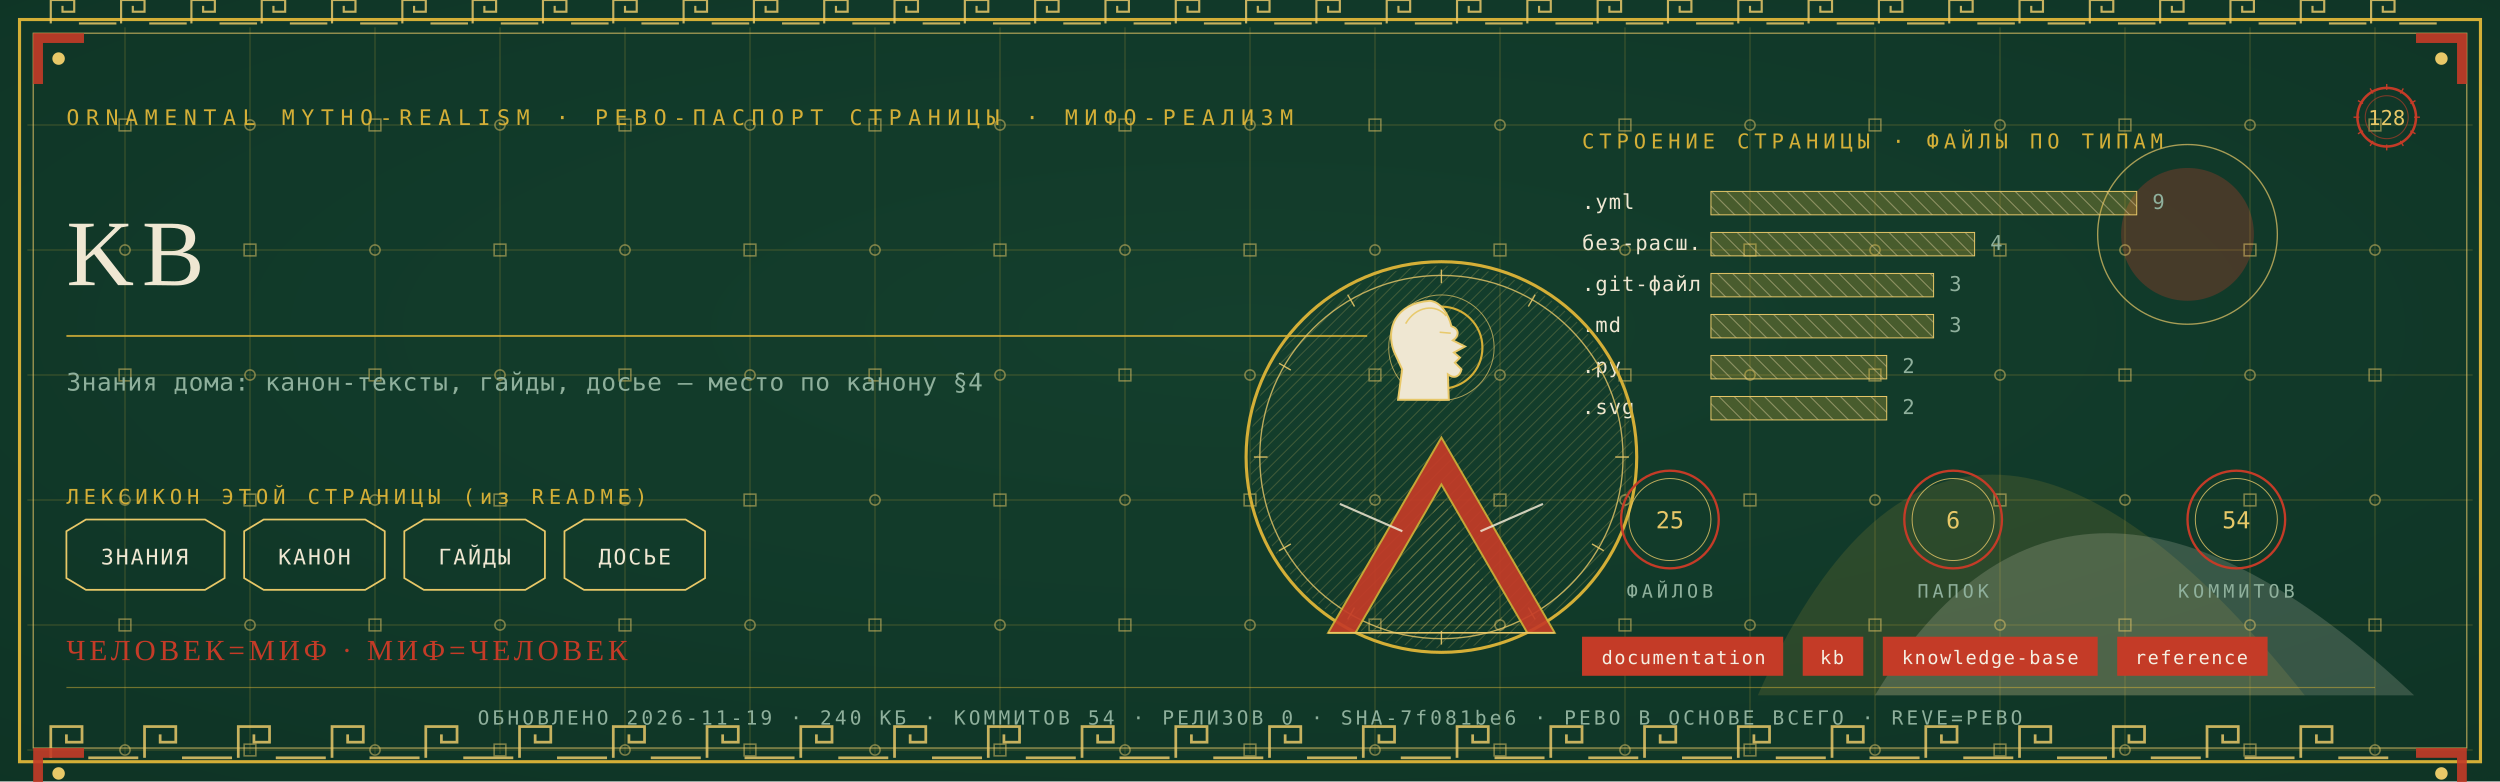
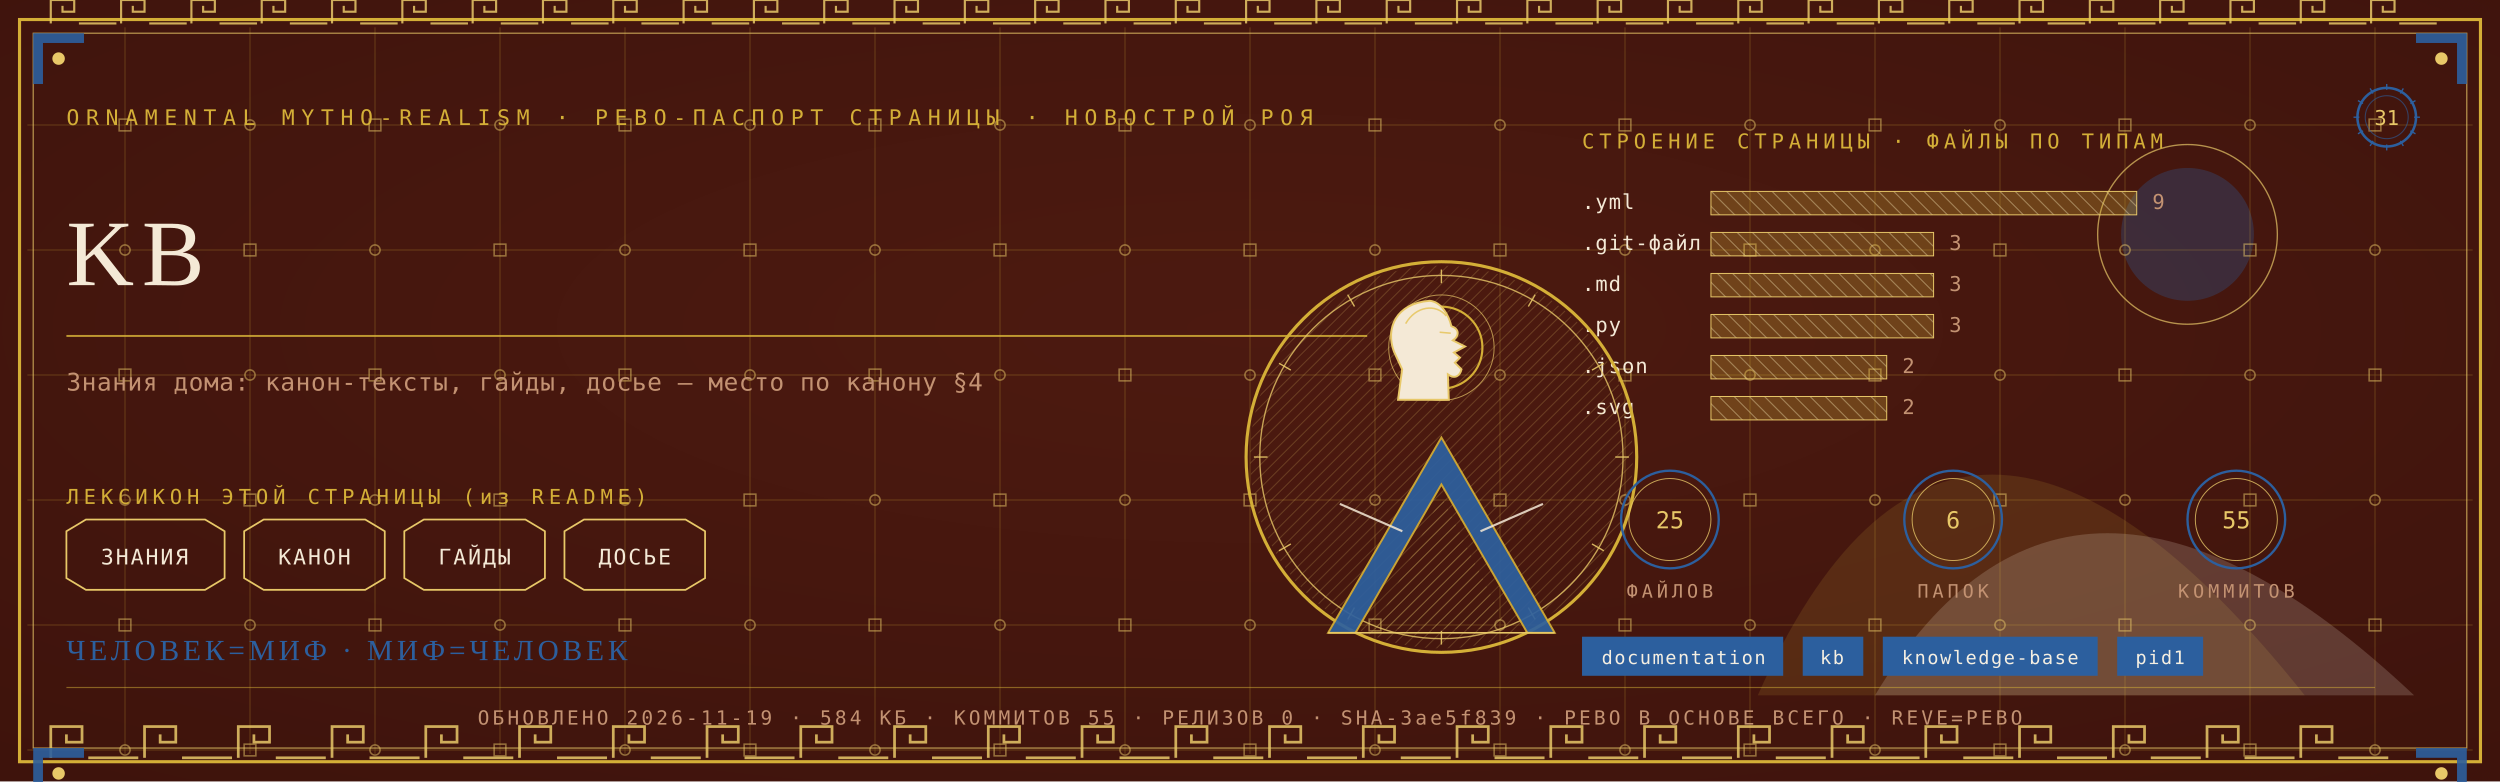
<svg xmlns="http://www.w3.org/2000/svg" viewBox="0 0 1280 400" width="1280" height="400">
  <defs>
-     <radialGradient id="rp128" cx="0.5" cy="0.42" r="1.1">
-       <stop offset="0" stop-color="#14402E" />
-       <stop offset="1" stop-color="#0C2E21" />
+     <radialGradient id="rp31" cx="0.5" cy="0.42" r="1.1">
+       <stop offset="0" stop-color="#4E1A10" />
+       <stop offset="1" stop-color="#38100A" />
    </radialGradient>
    <pattern id="hatchm" width="4.2" height="4.2" patternUnits="userSpaceOnUse" patternTransform="rotate(45)">
      <rect width="4.2" height="4.2" fill="none" />
      <line x1="0" y1="0" x2="0" y2="4.2" stroke="#E8C868" stroke-width="0.5" />
    </pattern>
    <pattern id="hatchv" width="5.5" height="5.5" patternUnits="userSpaceOnUse" patternTransform="rotate(-45)">
      <rect width="5.5" height="5.5" fill="none" />
-       <line x1="0" y1="0" x2="0" y2="5.5" stroke="#EFE7D2" stroke-width="0.5" />
+       <line x1="0" y1="0" x2="0" y2="5.5" stroke="#F4E9D6" stroke-width="0.5" />
    </pattern>
  </defs>
-   <rect width="1280" height="400" fill="#0C2E21" />
-   <rect width="1280" height="400" fill="url(#rp128)" opacity="0.94" />
+   <rect width="1280" height="400" fill="#38100A" />
+   <rect width="1280" height="400" fill="url(#rp31)" opacity="0.94" />
  <path d="M 900 356 Q 1000 130 1180 356 Z" fill="#D4AF37" opacity="0.14" />
-   <path d="M 960 356 Q 1060 190 1236 356 Z" fill="#EFE7D2" opacity="0.18" />
-   <circle cx="1120" cy="120" r="34" fill="#C43B27" opacity="0.30" />
+   <path d="M 960 356 Q 1060 190 1236 356 Z" fill="#F4E9D6" opacity="0.18" />
+   <circle cx="1120" cy="120" r="34" fill="#2C5F9E" opacity="0.30" />
  <circle cx="1120" cy="120" r="46" fill="none" stroke="#E8C868" stroke-width="0.7" opacity="0.7" />
  <g stroke="#D4AF37" stroke-width="0.45" opacity="0.30">
    <line x1="64" y1="14" x2="64" y2="386" />
    <line x1="128" y1="14" x2="128" y2="386" />
    <line x1="192" y1="14" x2="192" y2="386" />
    <line x1="256" y1="14" x2="256" y2="386" />
    <line x1="320" y1="14" x2="320" y2="386" />
    <line x1="384" y1="14" x2="384" y2="386" />
    <line x1="448" y1="14" x2="448" y2="386" />
    <line x1="512" y1="14" x2="512" y2="386" />
    <line x1="576" y1="14" x2="576" y2="386" />
    <line x1="640" y1="14" x2="640" y2="386" />
    <line x1="704" y1="14" x2="704" y2="386" />
    <line x1="768" y1="14" x2="768" y2="386" />
    <line x1="832" y1="14" x2="832" y2="386" />
    <line x1="896" y1="14" x2="896" y2="386" />
    <line x1="960" y1="14" x2="960" y2="386" />
    <line x1="1024" y1="14" x2="1024" y2="386" />
    <line x1="1088" y1="14" x2="1088" y2="386" />
    <line x1="1152" y1="14" x2="1152" y2="386" />
    <line x1="1216" y1="14" x2="1216" y2="386" />
    <line x1="14" y1="64" x2="1266" y2="64" />
    <line x1="14" y1="128" x2="1266" y2="128" />
    <line x1="14" y1="192" x2="1266" y2="192" />
    <line x1="14" y1="256" x2="1266" y2="256" />
    <line x1="14" y1="320" x2="1266" y2="320" />
    <line x1="14" y1="384" x2="1266" y2="384" />
  </g>
  <g fill="none" stroke="#E8C868" stroke-width="0.8" opacity="0.5">
    <rect x="61" y="61" width="6" height="6" />
    <circle cx="64" cy="128" r="2.6" />
    <rect x="61" y="189" width="6" height="6" />
    <circle cx="64" cy="256" r="2.6" />
    <rect x="61" y="317" width="6" height="6" />
    <circle cx="64" cy="384" r="2.6" />
    <circle cx="128" cy="64" r="2.6" />
    <rect x="125" y="125" width="6" height="6" />
    <circle cx="128" cy="192" r="2.6" />
    <rect x="125" y="253" width="6" height="6" />
    <circle cx="128" cy="320" r="2.6" />
    <rect x="125" y="381" width="6" height="6" />
    <rect x="189" y="61" width="6" height="6" />
    <circle cx="192" cy="128" r="2.6" />
    <rect x="189" y="189" width="6" height="6" />
    <circle cx="192" cy="256" r="2.6" />
    <rect x="189" y="317" width="6" height="6" />
    <circle cx="192" cy="384" r="2.6" />
    <circle cx="256" cy="64" r="2.6" />
    <rect x="253" y="125" width="6" height="6" />
    <circle cx="256" cy="192" r="2.6" />
    <rect x="253" y="253" width="6" height="6" />
    <circle cx="256" cy="320" r="2.6" />
    <rect x="253" y="381" width="6" height="6" />
    <rect x="317" y="61" width="6" height="6" />
    <circle cx="320" cy="128" r="2.6" />
    <rect x="317" y="189" width="6" height="6" />
    <circle cx="320" cy="256" r="2.6" />
    <rect x="317" y="317" width="6" height="6" />
    <circle cx="320" cy="384" r="2.6" />
    <circle cx="384" cy="64" r="2.6" />
    <rect x="381" y="125" width="6" height="6" />
    <circle cx="384" cy="192" r="2.6" />
    <rect x="381" y="253" width="6" height="6" />
    <circle cx="384" cy="320" r="2.6" />
    <rect x="381" y="381" width="6" height="6" />
    <rect x="445" y="61" width="6" height="6" />
    <circle cx="448" cy="128" r="2.6" />
    <rect x="445" y="189" width="6" height="6" />
    <circle cx="448" cy="256" r="2.6" />
    <rect x="445" y="317" width="6" height="6" />
    <circle cx="448" cy="384" r="2.6" />
    <circle cx="512" cy="64" r="2.6" />
    <rect x="509" y="125" width="6" height="6" />
    <circle cx="512" cy="192" r="2.6" />
    <rect x="509" y="253" width="6" height="6" />
    <circle cx="512" cy="320" r="2.6" />
    <rect x="509" y="381" width="6" height="6" />
    <rect x="573" y="61" width="6" height="6" />
    <circle cx="576" cy="128" r="2.6" />
    <rect x="573" y="189" width="6" height="6" />
    <circle cx="576" cy="256" r="2.6" />
    <rect x="573" y="317" width="6" height="6" />
    <circle cx="576" cy="384" r="2.6" />
    <circle cx="640" cy="64" r="2.6" />
    <rect x="637" y="125" width="6" height="6" />
    <circle cx="640" cy="192" r="2.6" />
    <rect x="637" y="253" width="6" height="6" />
    <circle cx="640" cy="320" r="2.6" />
    <rect x="637" y="381" width="6" height="6" />
    <rect x="701" y="61" width="6" height="6" />
    <circle cx="704" cy="128" r="2.6" />
    <rect x="701" y="189" width="6" height="6" />
    <circle cx="704" cy="256" r="2.6" />
    <rect x="701" y="317" width="6" height="6" />
    <circle cx="704" cy="384" r="2.6" />
    <circle cx="768" cy="64" r="2.6" />
    <rect x="765" y="125" width="6" height="6" />
    <circle cx="768" cy="192" r="2.6" />
    <rect x="765" y="253" width="6" height="6" />
    <circle cx="768" cy="320" r="2.6" />
    <rect x="765" y="381" width="6" height="6" />
    <rect x="829" y="61" width="6" height="6" />
    <circle cx="832" cy="128" r="2.6" />
    <rect x="829" y="189" width="6" height="6" />
    <circle cx="832" cy="256" r="2.6" />
    <rect x="829" y="317" width="6" height="6" />
    <circle cx="832" cy="384" r="2.6" />
    <circle cx="896" cy="64" r="2.6" />
    <rect x="893" y="125" width="6" height="6" />
    <circle cx="896" cy="192" r="2.6" />
    <rect x="893" y="253" width="6" height="6" />
    <circle cx="896" cy="320" r="2.6" />
    <rect x="893" y="381" width="6" height="6" />
    <rect x="957" y="61" width="6" height="6" />
    <circle cx="960" cy="128" r="2.6" />
    <rect x="957" y="189" width="6" height="6" />
    <circle cx="960" cy="256" r="2.6" />
    <rect x="957" y="317" width="6" height="6" />
    <circle cx="960" cy="384" r="2.6" />
    <circle cx="1024" cy="64" r="2.6" />
    <rect x="1021" y="125" width="6" height="6" />
    <circle cx="1024" cy="192" r="2.6" />
    <rect x="1021" y="253" width="6" height="6" />
    <circle cx="1024" cy="320" r="2.6" />
    <rect x="1021" y="381" width="6" height="6" />
    <rect x="1085" y="61" width="6" height="6" />
    <circle cx="1088" cy="128" r="2.6" />
    <rect x="1085" y="189" width="6" height="6" />
    <circle cx="1088" cy="256" r="2.6" />
    <rect x="1085" y="317" width="6" height="6" />
    <circle cx="1088" cy="384" r="2.6" />
    <circle cx="1152" cy="64" r="2.6" />
    <rect x="1149" y="125" width="6" height="6" />
    <circle cx="1152" cy="192" r="2.6" />
    <rect x="1149" y="253" width="6" height="6" />
    <circle cx="1152" cy="320" r="2.6" />
    <rect x="1149" y="381" width="6" height="6" />
    <rect x="1213" y="61" width="6" height="6" />
    <circle cx="1216" cy="128" r="2.6" />
    <rect x="1213" y="189" width="6" height="6" />
    <circle cx="1216" cy="256" r="2.6" />
    <rect x="1213" y="317" width="6" height="6" />
    <circle cx="1216" cy="384" r="2.6" />
  </g>
  <rect x="10" y="10" width="1260" height="380" fill="none" stroke="#D4AF37" stroke-width="1.6" />
  <rect x="17" y="17" width="1246" height="366" fill="none" stroke="#E8C868" stroke-width="0.6" opacity="0.75" />
  <g fill="none" stroke="#E8C868" stroke-width="1.4" opacity="0.85">
    <path d="M 26 388 L 26 372 L 42 372 L 42 380.0 L 34.0 380.0 L 34.0 376.0" />
    <line x1="45.2" y1="388" x2="70.8" y2="388" />
    <path d="M 74 388 L 74 372 L 90 372 L 90 380.0 L 82.0 380.0 L 82.0 376.0" />
    <line x1="93.2" y1="388" x2="118.8" y2="388" />
    <path d="M 122 388 L 122 372 L 138 372 L 138 380.0 L 130.0 380.0 L 130.0 376.0" />
    <line x1="141.2" y1="388" x2="166.8" y2="388" />
    <path d="M 170 388 L 170 372 L 186 372 L 186 380.0 L 178.0 380.0 L 178.0 376.0" />
    <line x1="189.2" y1="388" x2="214.8" y2="388" />
    <path d="M 218 388 L 218 372 L 234 372 L 234 380.0 L 226.0 380.0 L 226.0 376.0" />
    <line x1="237.2" y1="388" x2="262.8" y2="388" />
    <path d="M 266 388 L 266 372 L 282 372 L 282 380.0 L 274.0 380.0 L 274.0 376.0" />
    <line x1="285.2" y1="388" x2="310.8" y2="388" />
    <path d="M 314 388 L 314 372 L 330 372 L 330 380.0 L 322.0 380.0 L 322.0 376.0" />
    <line x1="333.2" y1="388" x2="358.8" y2="388" />
    <path d="M 362 388 L 362 372 L 378 372 L 378 380.0 L 370.0 380.0 L 370.0 376.0" />
    <line x1="381.2" y1="388" x2="406.8" y2="388" />
    <path d="M 410 388 L 410 372 L 426 372 L 426 380.0 L 418.0 380.0 L 418.0 376.0" />
    <line x1="429.2" y1="388" x2="454.8" y2="388" />
    <path d="M 458 388 L 458 372 L 474 372 L 474 380.0 L 466.0 380.0 L 466.0 376.0" />
    <line x1="477.2" y1="388" x2="502.8" y2="388" />
    <path d="M 506 388 L 506 372 L 522 372 L 522 380.0 L 514.0 380.0 L 514.0 376.0" />
    <line x1="525.2" y1="388" x2="550.8" y2="388" />
    <path d="M 554 388 L 554 372 L 570 372 L 570 380.0 L 562.0 380.0 L 562.0 376.0" />
    <line x1="573.2" y1="388" x2="598.8" y2="388" />
    <path d="M 602 388 L 602 372 L 618 372 L 618 380.0 L 610.0 380.0 L 610.0 376.0" />
    <line x1="621.2" y1="388" x2="646.8" y2="388" />
    <path d="M 650 388 L 650 372 L 666 372 L 666 380.0 L 658.0 380.0 L 658.0 376.0" />
    <line x1="669.2" y1="388" x2="694.8" y2="388" />
    <path d="M 698 388 L 698 372 L 714 372 L 714 380.0 L 706.0 380.0 L 706.0 376.0" />
    <line x1="717.2" y1="388" x2="742.8" y2="388" />
    <path d="M 746 388 L 746 372 L 762 372 L 762 380.0 L 754.0 380.0 L 754.0 376.0" />
    <line x1="765.2" y1="388" x2="790.8" y2="388" />
    <path d="M 794 388 L 794 372 L 810 372 L 810 380.0 L 802.0 380.0 L 802.0 376.0" />
    <line x1="813.2" y1="388" x2="838.8" y2="388" />
    <path d="M 842 388 L 842 372 L 858 372 L 858 380.0 L 850.0 380.0 L 850.0 376.0" />
    <line x1="861.2" y1="388" x2="886.8" y2="388" />
    <path d="M 890 388 L 890 372 L 906 372 L 906 380.0 L 898.0 380.0 L 898.0 376.0" />
    <line x1="909.2" y1="388" x2="934.8" y2="388" />
    <path d="M 938 388 L 938 372 L 954 372 L 954 380.0 L 946.0 380.0 L 946.0 376.0" />
    <line x1="957.2" y1="388" x2="982.8" y2="388" />
    <path d="M 986 388 L 986 372 L 1002 372 L 1002 380.0 L 994.0 380.0 L 994.0 376.0" />
    <line x1="1005.2" y1="388" x2="1030.8" y2="388" />
    <path d="M 1034 388 L 1034 372 L 1050 372 L 1050 380.0 L 1042.0 380.0 L 1042.0 376.0" />
    <line x1="1053.2" y1="388" x2="1078.8" y2="388" />
    <path d="M 1082 388 L 1082 372 L 1098 372 L 1098 380.0 L 1090.0 380.0 L 1090.0 376.0" />
    <line x1="1101.2" y1="388" x2="1126.8" y2="388" />
    <path d="M 1130 388 L 1130 372 L 1146 372 L 1146 380.0 L 1138.0 380.0 L 1138.0 376.0" />
    <line x1="1149.2" y1="388" x2="1174.8" y2="388" />
    <path d="M 1178 388 L 1178 372 L 1194 372 L 1194 380.0 L 1186.0 380.0 L 1186.0 376.0" />
    <line x1="1197.2" y1="388" x2="1222.8" y2="388" />
  </g>
  <g fill="none" stroke="#E8C868" stroke-width="1.1" opacity="0.85">
    <path d="M 26 12 L 26 0 L 38 0 L 38 6.0 L 32.0 6.0 L 32.0 3.0" />
    <line x1="40.4" y1="12" x2="59.6" y2="12" />
    <path d="M 62 12 L 62 0 L 74 0 L 74 6.0 L 68.0 6.0 L 68.0 3.0" />
    <line x1="76.4" y1="12" x2="95.6" y2="12" />
    <path d="M 98 12 L 98 0 L 110 0 L 110 6.0 L 104.0 6.0 L 104.0 3.0" />
    <line x1="112.4" y1="12" x2="131.6" y2="12" />
    <path d="M 134 12 L 134 0 L 146 0 L 146 6.0 L 140.0 6.0 L 140.0 3.0" />
    <line x1="148.4" y1="12" x2="167.6" y2="12" />
    <path d="M 170 12 L 170 0 L 182 0 L 182 6.0 L 176.0 6.0 L 176.0 3.0" />
    <line x1="184.4" y1="12" x2="203.6" y2="12" />
    <path d="M 206 12 L 206 0 L 218 0 L 218 6.0 L 212.0 6.0 L 212.0 3.0" />
    <line x1="220.4" y1="12" x2="239.6" y2="12" />
    <path d="M 242 12 L 242 0 L 254 0 L 254 6.0 L 248.0 6.0 L 248.0 3.0" />
    <line x1="256.4" y1="12" x2="275.6" y2="12" />
    <path d="M 278 12 L 278 0 L 290 0 L 290 6.0 L 284.0 6.0 L 284.0 3.0" />
    <line x1="292.4" y1="12" x2="311.6" y2="12" />
    <path d="M 314 12 L 314 0 L 326 0 L 326 6.0 L 320.0 6.0 L 320.0 3.0" />
    <line x1="328.4" y1="12" x2="347.6" y2="12" />
    <path d="M 350 12 L 350 0 L 362 0 L 362 6.0 L 356.0 6.0 L 356.0 3.0" />
    <line x1="364.4" y1="12" x2="383.6" y2="12" />
    <path d="M 386 12 L 386 0 L 398 0 L 398 6.0 L 392.0 6.0 L 392.0 3.0" />
    <line x1="400.4" y1="12" x2="419.6" y2="12" />
    <path d="M 422 12 L 422 0 L 434 0 L 434 6.0 L 428.0 6.0 L 428.0 3.0" />
    <line x1="436.4" y1="12" x2="455.6" y2="12" />
    <path d="M 458 12 L 458 0 L 470 0 L 470 6.0 L 464.0 6.0 L 464.0 3.0" />
    <line x1="472.4" y1="12" x2="491.6" y2="12" />
    <path d="M 494 12 L 494 0 L 506 0 L 506 6.0 L 500.0 6.0 L 500.0 3.0" />
    <line x1="508.4" y1="12" x2="527.6" y2="12" />
    <path d="M 530 12 L 530 0 L 542 0 L 542 6.0 L 536.0 6.0 L 536.0 3.0" />
    <line x1="544.4" y1="12" x2="563.6" y2="12" />
    <path d="M 566 12 L 566 0 L 578 0 L 578 6.0 L 572.0 6.0 L 572.0 3.0" />
    <line x1="580.4" y1="12" x2="599.6" y2="12" />
    <path d="M 602 12 L 602 0 L 614 0 L 614 6.0 L 608.0 6.0 L 608.0 3.0" />
    <line x1="616.4" y1="12" x2="635.6" y2="12" />
    <path d="M 638 12 L 638 0 L 650 0 L 650 6.0 L 644.0 6.0 L 644.0 3.0" />
    <line x1="652.4" y1="12" x2="671.6" y2="12" />
    <path d="M 674 12 L 674 0 L 686 0 L 686 6.0 L 680.0 6.0 L 680.0 3.0" />
    <line x1="688.4" y1="12" x2="707.6" y2="12" />
    <path d="M 710 12 L 710 0 L 722 0 L 722 6.0 L 716.0 6.0 L 716.0 3.0" />
    <line x1="724.4" y1="12" x2="743.6" y2="12" />
    <path d="M 746 12 L 746 0 L 758 0 L 758 6.0 L 752.0 6.0 L 752.0 3.0" />
    <line x1="760.4" y1="12" x2="779.6" y2="12" />
    <path d="M 782 12 L 782 0 L 794 0 L 794 6.0 L 788.0 6.0 L 788.0 3.0" />
    <line x1="796.4" y1="12" x2="815.6" y2="12" />
    <path d="M 818 12 L 818 0 L 830 0 L 830 6.0 L 824.0 6.0 L 824.0 3.0" />
    <line x1="832.4" y1="12" x2="851.6" y2="12" />
    <path d="M 854 12 L 854 0 L 866 0 L 866 6.0 L 860.0 6.0 L 860.0 3.0" />
    <line x1="868.4" y1="12" x2="887.6" y2="12" />
    <path d="M 890 12 L 890 0 L 902 0 L 902 6.0 L 896.0 6.0 L 896.0 3.0" />
    <line x1="904.4" y1="12" x2="923.6" y2="12" />
    <path d="M 926 12 L 926 0 L 938 0 L 938 6.0 L 932.0 6.0 L 932.0 3.0" />
    <line x1="940.4" y1="12" x2="959.6" y2="12" />
    <path d="M 962 12 L 962 0 L 974 0 L 974 6.0 L 968.0 6.0 L 968.0 3.0" />
    <line x1="976.4" y1="12" x2="995.6" y2="12" />
    <path d="M 998 12 L 998 0 L 1010 0 L 1010 6.0 L 1004.0 6.0 L 1004.0 3.0" />
    <line x1="1012.4" y1="12" x2="1031.6" y2="12" />
    <path d="M 1034 12 L 1034 0 L 1046 0 L 1046 6.0 L 1040.0 6.0 L 1040.0 3.0" />
    <line x1="1048.4" y1="12" x2="1067.6" y2="12" />
    <path d="M 1070 12 L 1070 0 L 1082 0 L 1082 6.0 L 1076.0 6.0 L 1076.0 3.0" />
    <line x1="1084.4" y1="12" x2="1103.6" y2="12" />
    <path d="M 1106 12 L 1106 0 L 1118 0 L 1118 6.0 L 1112.0 6.0 L 1112.0 3.0" />
    <line x1="1120.4" y1="12" x2="1139.6" y2="12" />
    <path d="M 1142 12 L 1142 0 L 1154 0 L 1154 6.0 L 1148.0 6.0 L 1148.0 3.0" />
    <line x1="1156.4" y1="12" x2="1175.6" y2="12" />
    <path d="M 1178 12 L 1178 0 L 1190 0 L 1190 6.0 L 1184.0 6.0 L 1184.0 3.0" />
    <line x1="1192.4" y1="12" x2="1211.6" y2="12" />
    <path d="M 1214 12 L 1214 0 L 1226 0 L 1226 6.0 L 1220.0 6.0 L 1220.0 3.0" />
    <line x1="1228.4" y1="12" x2="1247.6" y2="12" />
  </g>
  <g transform="translate(17,17) scale(1,1)">
-     <path d="M 0 0 L 26 0 L 26 5 L 5 5 L 5 26 L 0 26 Z" fill="#C43B27" opacity="0.9" />
+     <path d="M 0 0 L 26 0 L 26 5 L 5 5 L 5 26 L 0 26 Z" fill="#2C5F9E" opacity="0.9" />
    <circle cx="13" cy="13" r="3.2" fill="#E8C868" />
  </g>
  <g transform="translate(1263,17) scale(-1,1)">
-     <path d="M 0 0 L 26 0 L 26 5 L 5 5 L 5 26 L 0 26 Z" fill="#C43B27" opacity="0.9" />
+     <path d="M 0 0 L 26 0 L 26 5 L 5 5 L 5 26 L 0 26 Z" fill="#2C5F9E" opacity="0.9" />
    <circle cx="13" cy="13" r="3.2" fill="#E8C868" />
  </g>
  <g transform="translate(17,383) scale(1,1)">
-     <path d="M 0 0 L 26 0 L 26 5 L 5 5 L 5 26 L 0 26 Z" fill="#C43B27" opacity="0.9" />
+     <path d="M 0 0 L 26 0 L 26 5 L 5 5 L 5 26 L 0 26 Z" fill="#2C5F9E" opacity="0.9" />
    <circle cx="13" cy="13" r="3.2" fill="#E8C868" />
  </g>
  <g transform="translate(1263,383) scale(-1,1)">
-     <path d="M 0 0 L 26 0 L 26 5 L 5 5 L 5 26 L 0 26 Z" fill="#C43B27" opacity="0.9" />
+     <path d="M 0 0 L 26 0 L 26 5 L 5 5 L 5 26 L 0 26 Z" fill="#2C5F9E" opacity="0.9" />
    <circle cx="13" cy="13" r="3.2" fill="#E8C868" />
  </g>
-   <text x="34" y="64" font-family="'Cascadia Mono', ui-monospace, Consolas, monospace" font-size="11" fill="#D4AF37" letter-spacing="3.4">ORNAMENTAL MYTHO-REALISM · РЕВО-ПАСПОРТ СТРАНИЦЫ · МИФО-РЕАЛИЗМ</text>
+   <text x="34" y="64" font-family="'Cascadia Mono', ui-monospace, Consolas, monospace" font-size="11" fill="#D4AF37" letter-spacing="3.4">ORNAMENTAL MYTHO-REALISM · РЕВО-ПАСПОРТ СТРАНИЦЫ · НОВОСТРОЙ РОЯ</text>
  <g transform="translate(1222,60)">
-     <circle r="15" fill="none" stroke="#C43B27" stroke-width="1.3" />
-     <circle r="11" fill="none" stroke="#C43B27" stroke-width="0.55" opacity="0.6" />
-     <text y="4" text-anchor="middle" font-family="'Cascadia Mono', ui-monospace, Consolas, monospace" font-size="10.5" fill="#E8C868">128</text>
-     <g stroke="#C43B27" stroke-width="0.7">
+     <circle r="15" fill="none" stroke="#2C5F9E" stroke-width="1.3" />
+     <circle r="11" fill="none" stroke="#2C5F9E" stroke-width="0.55" opacity="0.6" />
+     <text y="4" text-anchor="middle" font-family="'Cascadia Mono', ui-monospace, Consolas, monospace" font-size="10.5" fill="#E8C868">31</text>
+     <g stroke="#2C5F9E" stroke-width="0.7">
      <line x1="0" y1="-17" x2="0" y2="-14" transform="rotate(0)" />
      <line x1="0" y1="-17" x2="0" y2="-14" transform="rotate(30)" />
      <line x1="0" y1="-17" x2="0" y2="-14" transform="rotate(60)" />
      <line x1="0" y1="-17" x2="0" y2="-14" transform="rotate(90)" />
      <line x1="0" y1="-17" x2="0" y2="-14" transform="rotate(120)" />
      <line x1="0" y1="-17" x2="0" y2="-14" transform="rotate(150)" />
      <line x1="0" y1="-17" x2="0" y2="-14" transform="rotate(180)" />
      <line x1="0" y1="-17" x2="0" y2="-14" transform="rotate(210)" />
      <line x1="0" y1="-17" x2="0" y2="-14" transform="rotate(240)" />
      <line x1="0" y1="-17" x2="0" y2="-14" transform="rotate(270)" />
      <line x1="0" y1="-17" x2="0" y2="-14" transform="rotate(300)" />
      <line x1="0" y1="-17" x2="0" y2="-14" transform="rotate(330)" />
    </g>
  </g>
-   <text x="34" y="146" font-family="Georgia, 'Times New Roman', serif" font-size="48.0" fill="#EFE7D2" letter-spacing="4">KB</text>
+   <text x="34" y="146" font-family="Georgia, 'Times New Roman', serif" font-size="48.0" fill="#F4E9D6" letter-spacing="4">KB</text>
  <line x1="34" y1="172" x2="700" y2="172" stroke="#D4AF37" stroke-width="1" opacity="0.85" />
-   <text x="34" y="200" font-family="'Cascadia Mono', ui-monospace, Consolas, monospace" font-size="12.5" fill="#8FB09C" letter-spacing="0.3">Знания дома: канон-тексты, гайды, досье — место по канону §4</text>
+   <text x="34" y="200" font-family="'Cascadia Mono', ui-monospace, Consolas, monospace" font-size="12.5" fill="#C39272" letter-spacing="0.3">Знания дома: канон-тексты, гайды, досье — место по канону §4</text>
  <text x="34" y="258" font-family="'Cascadia Mono', ui-monospace, Consolas, monospace" font-size="10.5" fill="#D4AF37" letter-spacing="2.5">ЛЕКСИКОН ЭТОЙ СТРАНИЦЫ (из README)</text>
  <path d="M 34 272 L 44 266 L 105 266 L 115 272 L 115 296 L 105 302 L 44 302 L 34 296 Z" fill="none" stroke="#E8C868" stroke-width="0.9" />
-   <text x="74" y="289" text-anchor="middle" font-family="'Cascadia Mono', ui-monospace, Consolas, monospace" font-size="11" fill="#EFE7D2" letter-spacing="1">ЗНАНИЯ</text>
+   <text x="74" y="289" text-anchor="middle" font-family="'Cascadia Mono', ui-monospace, Consolas, monospace" font-size="11" fill="#F4E9D6" letter-spacing="1">ЗНАНИЯ</text>
  <path d="M 125 272 L 135 266 L 187 266 L 197 272 L 197 296 L 187 302 L 135 302 L 125 296 Z" fill="none" stroke="#E8C868" stroke-width="0.9" />
-   <text x="161" y="289" text-anchor="middle" font-family="'Cascadia Mono', ui-monospace, Consolas, monospace" font-size="11" fill="#EFE7D2" letter-spacing="1">КАНОН</text>
+   <text x="161" y="289" text-anchor="middle" font-family="'Cascadia Mono', ui-monospace, Consolas, monospace" font-size="11" fill="#F4E9D6" letter-spacing="1">КАНОН</text>
  <path d="M 207 272 L 217 266 L 269 266 L 279 272 L 279 296 L 269 302 L 217 302 L 207 296 Z" fill="none" stroke="#E8C868" stroke-width="0.9" />
-   <text x="243" y="289" text-anchor="middle" font-family="'Cascadia Mono', ui-monospace, Consolas, monospace" font-size="11" fill="#EFE7D2" letter-spacing="1">ГАЙДЫ</text>
+   <text x="243" y="289" text-anchor="middle" font-family="'Cascadia Mono', ui-monospace, Consolas, monospace" font-size="11" fill="#F4E9D6" letter-spacing="1">ГАЙДЫ</text>
  <path d="M 289 272 L 299 266 L 351 266 L 361 272 L 361 296 L 351 302 L 299 302 L 289 296 Z" fill="none" stroke="#E8C868" stroke-width="0.9" />
-   <text x="325" y="289" text-anchor="middle" font-family="'Cascadia Mono', ui-monospace, Consolas, monospace" font-size="11" fill="#EFE7D2" letter-spacing="1">ДОСЬЕ</text>
+   <text x="325" y="289" text-anchor="middle" font-family="'Cascadia Mono', ui-monospace, Consolas, monospace" font-size="11" fill="#F4E9D6" letter-spacing="1">ДОСЬЕ</text>
  <text x="810" y="76" font-family="'Cascadia Mono', ui-monospace, Consolas, monospace" font-size="10.5" fill="#D4AF37" letter-spacing="2.5">СТРОЕНИЕ СТРАНИЦЫ · ФАЙЛЫ ПО ТИПАМ</text>
-   <text x="810" y="107" font-family="'Cascadia Mono', ui-monospace, Consolas, monospace" font-size="10.5" fill="#EFE7D2" letter-spacing="0.5">.yml</text>
+   <text x="810" y="107" font-family="'Cascadia Mono', ui-monospace, Consolas, monospace" font-size="10.5" fill="#F4E9D6" letter-spacing="0.5">.yml</text>
  <rect x="876" y="98" width="218" height="12" fill="url(#hatchv)" opacity="0.9" />
  <rect x="876" y="98" width="218" height="12" fill="#D4AF37" opacity="0.28" />
  <rect x="876" y="98" width="218" height="12" fill="none" stroke="#E8C868" stroke-width="0.5" />
-   <text x="1102" y="107" font-family="'Cascadia Mono', ui-monospace, Consolas, monospace" font-size="10.5" fill="#8FB09C">9</text>
-   <text x="810" y="128" font-family="'Cascadia Mono', ui-monospace, Consolas, monospace" font-size="10.5" fill="#EFE7D2" letter-spacing="0.5">без-расш.</text>
-   <rect x="876" y="119" width="135" height="12" fill="url(#hatchv)" opacity="0.9" />
-   <rect x="876" y="119" width="135" height="12" fill="#D4AF37" opacity="0.28" />
-   <rect x="876" y="119" width="135" height="12" fill="none" stroke="#E8C868" stroke-width="0.5" />
-   <text x="1019" y="128" font-family="'Cascadia Mono', ui-monospace, Consolas, monospace" font-size="10.5" fill="#8FB09C">4</text>
-   <text x="810" y="149" font-family="'Cascadia Mono', ui-monospace, Consolas, monospace" font-size="10.5" fill="#EFE7D2" letter-spacing="0.5">.git-файл</text>
+   <text x="1102" y="107" font-family="'Cascadia Mono', ui-monospace, Consolas, monospace" font-size="10.5" fill="#C39272">9</text>
+   <text x="810" y="128" font-family="'Cascadia Mono', ui-monospace, Consolas, monospace" font-size="10.5" fill="#F4E9D6" letter-spacing="0.5">.git-файл</text>
+   <rect x="876" y="119" width="114" height="12" fill="url(#hatchv)" opacity="0.9" />
+   <rect x="876" y="119" width="114" height="12" fill="#D4AF37" opacity="0.28" />
+   <rect x="876" y="119" width="114" height="12" fill="none" stroke="#E8C868" stroke-width="0.5" />
+   <text x="998" y="128" font-family="'Cascadia Mono', ui-monospace, Consolas, monospace" font-size="10.5" fill="#C39272">3</text>
+   <text x="810" y="149" font-family="'Cascadia Mono', ui-monospace, Consolas, monospace" font-size="10.5" fill="#F4E9D6" letter-spacing="0.5">.md</text>
  <rect x="876" y="140" width="114" height="12" fill="url(#hatchv)" opacity="0.9" />
  <rect x="876" y="140" width="114" height="12" fill="#D4AF37" opacity="0.28" />
  <rect x="876" y="140" width="114" height="12" fill="none" stroke="#E8C868" stroke-width="0.5" />
-   <text x="998" y="149" font-family="'Cascadia Mono', ui-monospace, Consolas, monospace" font-size="10.5" fill="#8FB09C">3</text>
-   <text x="810" y="170" font-family="'Cascadia Mono', ui-monospace, Consolas, monospace" font-size="10.5" fill="#EFE7D2" letter-spacing="0.5">.md</text>
+   <text x="998" y="149" font-family="'Cascadia Mono', ui-monospace, Consolas, monospace" font-size="10.5" fill="#C39272">3</text>
+   <text x="810" y="170" font-family="'Cascadia Mono', ui-monospace, Consolas, monospace" font-size="10.5" fill="#F4E9D6" letter-spacing="0.5">.py</text>
  <rect x="876" y="161" width="114" height="12" fill="url(#hatchv)" opacity="0.9" />
  <rect x="876" y="161" width="114" height="12" fill="#D4AF37" opacity="0.28" />
  <rect x="876" y="161" width="114" height="12" fill="none" stroke="#E8C868" stroke-width="0.5" />
-   <text x="998" y="170" font-family="'Cascadia Mono', ui-monospace, Consolas, monospace" font-size="10.5" fill="#8FB09C">3</text>
-   <text x="810" y="191" font-family="'Cascadia Mono', ui-monospace, Consolas, monospace" font-size="10.5" fill="#EFE7D2" letter-spacing="0.5">.py</text>
+   <text x="998" y="170" font-family="'Cascadia Mono', ui-monospace, Consolas, monospace" font-size="10.5" fill="#C39272">3</text>
+   <text x="810" y="191" font-family="'Cascadia Mono', ui-monospace, Consolas, monospace" font-size="10.5" fill="#F4E9D6" letter-spacing="0.5">.json</text>
  <rect x="876" y="182" width="90" height="12" fill="url(#hatchv)" opacity="0.9" />
  <rect x="876" y="182" width="90" height="12" fill="#D4AF37" opacity="0.28" />
  <rect x="876" y="182" width="90" height="12" fill="none" stroke="#E8C868" stroke-width="0.5" />
-   <text x="974" y="191" font-family="'Cascadia Mono', ui-monospace, Consolas, monospace" font-size="10.5" fill="#8FB09C">2</text>
-   <text x="810" y="212" font-family="'Cascadia Mono', ui-monospace, Consolas, monospace" font-size="10.5" fill="#EFE7D2" letter-spacing="0.5">.svg</text>
+   <text x="974" y="191" font-family="'Cascadia Mono', ui-monospace, Consolas, monospace" font-size="10.5" fill="#C39272">2</text>
+   <text x="810" y="212" font-family="'Cascadia Mono', ui-monospace, Consolas, monospace" font-size="10.5" fill="#F4E9D6" letter-spacing="0.5">.svg</text>
  <rect x="876" y="203" width="90" height="12" fill="url(#hatchv)" opacity="0.9" />
  <rect x="876" y="203" width="90" height="12" fill="#D4AF37" opacity="0.28" />
  <rect x="876" y="203" width="90" height="12" fill="none" stroke="#E8C868" stroke-width="0.5" />
-   <text x="974" y="212" font-family="'Cascadia Mono', ui-monospace, Consolas, monospace" font-size="10.5" fill="#8FB09C">2</text>
+   <text x="974" y="212" font-family="'Cascadia Mono', ui-monospace, Consolas, monospace" font-size="10.5" fill="#C39272">2</text>
  <g transform="translate(738,234)">
    <circle r="100" fill="none" stroke="#D4AF37" stroke-width="1.6" />
    <circle r="93" fill="none" stroke="#E8C868" stroke-width="0.7" opacity="0.8" />
    <circle r="98" fill="url(#hatchm)" opacity="0.4" />
    <g stroke="#E8C868" stroke-width="0.7" opacity="0.9">
      <line x1="0" y1="-96" x2="0" y2="-89" transform="rotate(0)" />
      <line x1="0" y1="-96" x2="0" y2="-89" transform="rotate(30)" />
      <line x1="0" y1="-96" x2="0" y2="-89" transform="rotate(60)" />
      <line x1="0" y1="-96" x2="0" y2="-89" transform="rotate(90)" />
      <line x1="0" y1="-96" x2="0" y2="-89" transform="rotate(120)" />
      <line x1="0" y1="-96" x2="0" y2="-89" transform="rotate(150)" />
      <line x1="0" y1="-96" x2="0" y2="-89" transform="rotate(180)" />
      <line x1="0" y1="-96" x2="0" y2="-89" transform="rotate(210)" />
      <line x1="0" y1="-96" x2="0" y2="-89" transform="rotate(240)" />
      <line x1="0" y1="-96" x2="0" y2="-89" transform="rotate(270)" />
      <line x1="0" y1="-96" x2="0" y2="-89" transform="rotate(300)" />
      <line x1="0" y1="-96" x2="0" y2="-89" transform="rotate(330)" />
    </g>
    <circle cy="-56" r="21" fill="none" stroke="#D4AF37" stroke-width="1.1" />
    <circle cy="-56" r="27" fill="none" stroke="#E8C868" stroke-width="0.5" opacity="0.7" />
-     <path d="M -6.0 -80.0 C -23.5 -78.7 -28.7 -65.7 -24.3 -54.0 L -20.1 -44.9 L -22.2 -29.3 L 3.8 -29.3 L 3.3 -42.3 C 6.9 -39.7 9.5 -41.5 10.3 -44.9 L 6.9 -48.3 L 9.5 -50.9 L 6.4 -53.5 L 12.1 -56.6 L 5.9 -59.7 C 9.5 -62.3 9.0 -65.7 5.1 -67.0 C 3.8 -72.7 -0.1 -79.5 -6.0 -80.0 Z" fill="#EFE7D2" stroke="#E8C868" stroke-width="1.0" />
+     <path d="M -6.0 -80.0 C -23.5 -78.7 -28.7 -65.7 -24.3 -54.0 L -20.1 -44.9 L -22.2 -29.3 L 3.8 -29.3 L 3.3 -42.3 C 6.9 -39.7 9.5 -41.5 10.3 -44.9 L 6.9 -48.3 L 9.5 -50.9 L 6.4 -53.5 L 12.1 -56.6 L 5.9 -59.7 C 9.5 -62.3 9.0 -65.7 5.1 -67.0 C 3.8 -72.7 -0.1 -79.5 -6.0 -80.0 Z" fill="#F4E9D6" stroke="#E8C868" stroke-width="1.0" />
    <g fill="none" stroke="#E8C868" stroke-width="0.8" opacity="0.95">
      <path d="M -18.3 -68.3 C -13.1 -77.4 -2.7 -78.7 2.5 -72.2" />
      <path d="M -0.9 -63.9 L 4.8 -63.4" />
    </g>
-     <path d="M -58.0 90.0 L 0 -10.0 L 58.0 90.0 L 44.0 90.0 L 0 14.0 L -44.0 90.0 Z" fill="#C43B27" opacity="0.92" stroke="#D4AF37" stroke-width="1.0" />
+     <path d="M -58.0 90.0 L 0 -10.0 L 58.0 90.0 L 44.0 90.0 L 0 14.0 L -44.0 90.0 Z" fill="#2C5F9E" opacity="0.92" stroke="#D4AF37" stroke-width="1.0" />
    <path d="M -34.0 88.0 L 0 20.0 L 34.0 88.0" fill="url(#hatchm)" opacity="0.5" stroke="none" />
    <path d="M -58.0 90.0 L 58.0 90.0" fill="none" stroke="#E8C868" stroke-width="0.8" />
-     <path d="M -52.0 24.0 L -20.0 38.0" fill="none" stroke="#EFE7D2" stroke-width="1.1" opacity="0.85" />
-     <path d="M 52.0 24.0 L 20.0 38.0" fill="none" stroke="#EFE7D2" stroke-width="1.1" opacity="0.85" />
+     <path d="M -52.0 24.0 L -20.0 38.0" fill="none" stroke="#F4E9D6" stroke-width="1.1" opacity="0.85" />
+     <path d="M 52.0 24.0 L 20.0 38.0" fill="none" stroke="#F4E9D6" stroke-width="1.1" opacity="0.85" />
  </g>
  <g transform="translate(855,266)">
-     <circle r="25" fill="none" stroke="#C43B27" stroke-width="1.2" />
+     <circle r="25" fill="none" stroke="#2C5F9E" stroke-width="1.2" />
    <circle r="21" fill="none" stroke="#E8C868" stroke-width="0.5" opacity="0.8" />
    <text y="4.5" text-anchor="middle" font-family="'Cascadia Mono', ui-monospace, Consolas, monospace" font-size="12" fill="#E8C868">25</text>
-     <text y="40" text-anchor="middle" font-family="'Cascadia Mono', ui-monospace, Consolas, monospace" font-size="9.5" fill="#8FB09C" letter-spacing="2">ФАЙЛОВ</text>
+     <text y="40" text-anchor="middle" font-family="'Cascadia Mono', ui-monospace, Consolas, monospace" font-size="9.5" fill="#C39272" letter-spacing="2">ФАЙЛОВ</text>
  </g>
  <g transform="translate(1000,266)">
-     <circle r="25" fill="none" stroke="#C43B27" stroke-width="1.2" />
+     <circle r="25" fill="none" stroke="#2C5F9E" stroke-width="1.2" />
    <circle r="21" fill="none" stroke="#E8C868" stroke-width="0.5" opacity="0.8" />
    <text y="4.5" text-anchor="middle" font-family="'Cascadia Mono', ui-monospace, Consolas, monospace" font-size="12" fill="#E8C868">6</text>
-     <text y="40" text-anchor="middle" font-family="'Cascadia Mono', ui-monospace, Consolas, monospace" font-size="9.5" fill="#8FB09C" letter-spacing="2">ПАПОК</text>
+     <text y="40" text-anchor="middle" font-family="'Cascadia Mono', ui-monospace, Consolas, monospace" font-size="9.5" fill="#C39272" letter-spacing="2">ПАПОК</text>
  </g>
  <g transform="translate(1145,266)">
-     <circle r="25" fill="none" stroke="#C43B27" stroke-width="1.2" />
+     <circle r="25" fill="none" stroke="#2C5F9E" stroke-width="1.2" />
    <circle r="21" fill="none" stroke="#E8C868" stroke-width="0.5" opacity="0.8" />
-     <text y="4.5" text-anchor="middle" font-family="'Cascadia Mono', ui-monospace, Consolas, monospace" font-size="12" fill="#E8C868">54</text>
-     <text y="40" text-anchor="middle" font-family="'Cascadia Mono', ui-monospace, Consolas, monospace" font-size="9.5" fill="#8FB09C" letter-spacing="2">КОММИТОВ</text>
-   </g>
-   <rect x="810" y="326" rx="0" width="103" height="20" fill="#C43B27" />
+     <text y="4.5" text-anchor="middle" font-family="'Cascadia Mono', ui-monospace, Consolas, monospace" font-size="12" fill="#E8C868">55</text>
+     <text y="40" text-anchor="middle" font-family="'Cascadia Mono', ui-monospace, Consolas, monospace" font-size="9.5" fill="#C39272" letter-spacing="2">КОММИТОВ</text>
+   </g>
+   <rect x="810" y="326" rx="0" width="103" height="20" fill="#2C5F9E" />
  <text x="862" y="340" text-anchor="middle" font-family="'Cascadia Mono', ui-monospace, Consolas, monospace" font-size="9.5" fill="#F5EFE2" letter-spacing="0.8">documentation</text>
-   <rect x="923" y="326" rx="0" width="31" height="20" fill="#C43B27" />
+   <rect x="923" y="326" rx="0" width="31" height="20" fill="#2C5F9E" />
  <text x="938" y="340" text-anchor="middle" font-family="'Cascadia Mono', ui-monospace, Consolas, monospace" font-size="9.5" fill="#F5EFE2" letter-spacing="0.8">kb</text>
-   <rect x="964" y="326" rx="0" width="110" height="20" fill="#C43B27" />
+   <rect x="964" y="326" rx="0" width="110" height="20" fill="#2C5F9E" />
  <text x="1019" y="340" text-anchor="middle" font-family="'Cascadia Mono', ui-monospace, Consolas, monospace" font-size="9.5" fill="#F5EFE2" letter-spacing="0.8">knowledge-base</text>
-   <rect x="1084" y="326" rx="0" width="77" height="20" fill="#C43B27" />
-   <text x="1122" y="340" text-anchor="middle" font-family="'Cascadia Mono', ui-monospace, Consolas, monospace" font-size="9.5" fill="#F5EFE2" letter-spacing="0.8">reference</text>
-   <text x="34" y="338" font-family="Georgia, 'Times New Roman', serif" font-size="15" fill="#C43B27" letter-spacing="2">ЧЕЛОВЕК=МИФ · МИФ=ЧЕЛОВЕК</text>
+   <rect x="1084" y="326" rx="0" width="44" height="20" fill="#2C5F9E" />
+   <text x="1106" y="340" text-anchor="middle" font-family="'Cascadia Mono', ui-monospace, Consolas, monospace" font-size="9.5" fill="#F5EFE2" letter-spacing="0.8">pid1</text>
+   <text x="34" y="338" font-family="Georgia, 'Times New Roman', serif" font-size="15" fill="#2C5F9E" letter-spacing="2">ЧЕЛОВЕК=МИФ · МИФ=ЧЕЛОВЕК</text>
  <line x1="34" y1="352" x2="1216" y2="352" stroke="#D4AF37" stroke-width="0.6" opacity="0.5" />
-   <text x="640" y="371" text-anchor="middle" font-family="'Cascadia Mono', ui-monospace, Consolas, monospace" font-size="10" fill="#8FB09C" letter-spacing="1.6">ОБНОВЛЕНО 2026-11-19 · 240 КБ · КОММИТОВ 54 · РЕЛИЗОВ 0 · SHA-7f081be6 · РЕВО В ОСНОВЕ ВСЕГО · REVE=РЕВО</text>
+   <text x="640" y="371" text-anchor="middle" font-family="'Cascadia Mono', ui-monospace, Consolas, monospace" font-size="10" fill="#C39272" letter-spacing="1.6">ОБНОВЛЕНО 2026-11-19 · 584 КБ · КОММИТОВ 55 · РЕЛИЗОВ 0 · SHA-3ae5f839 · РЕВО В ОСНОВЕ ВСЕГО · REVE=РЕВО</text>
</svg>
